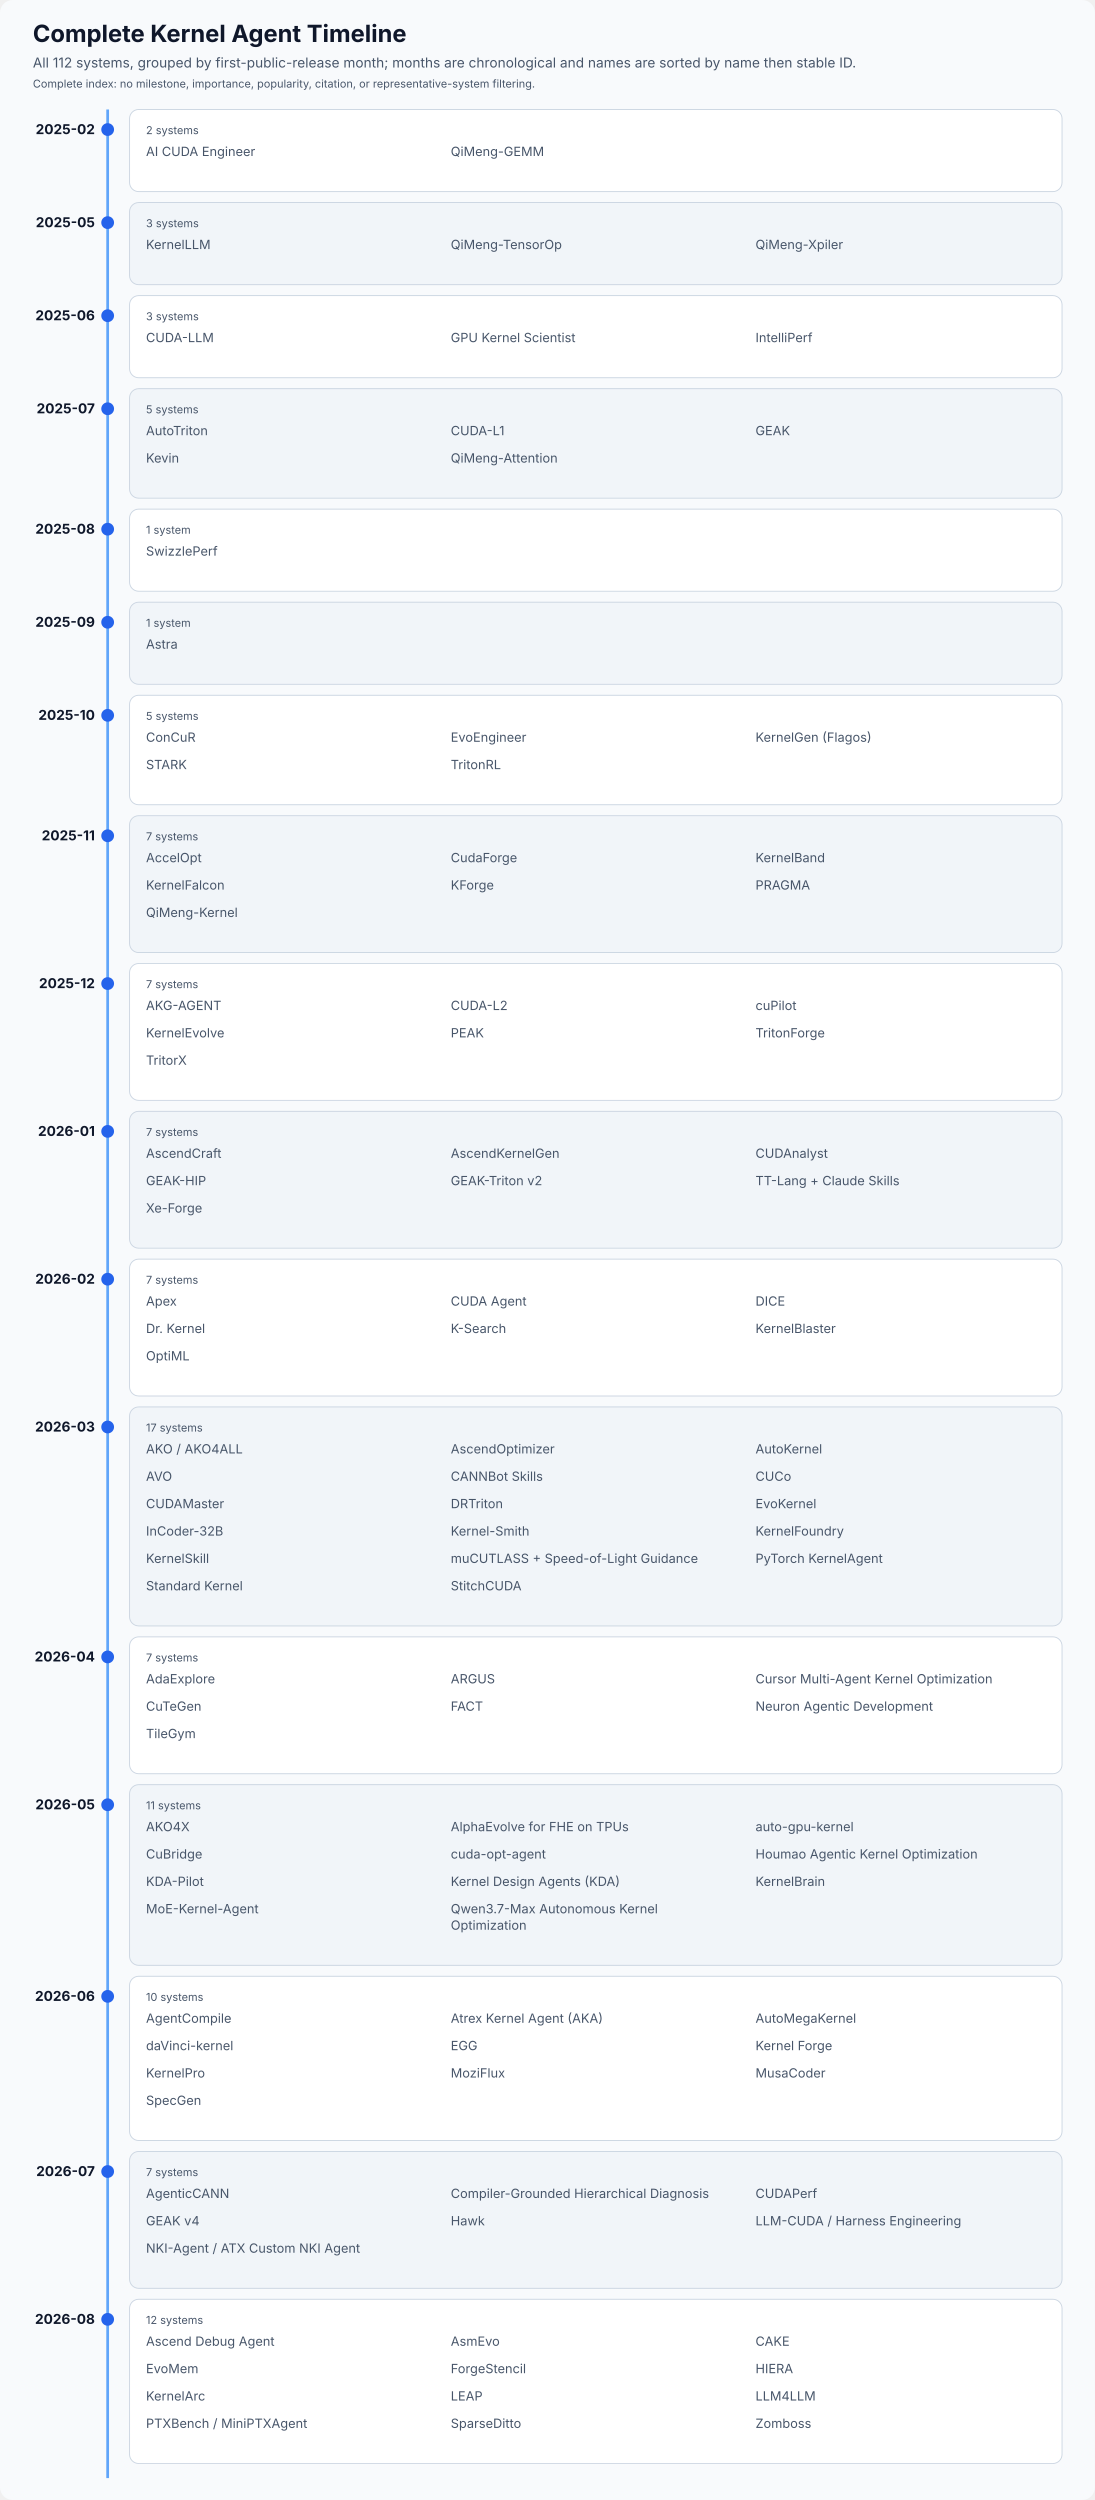
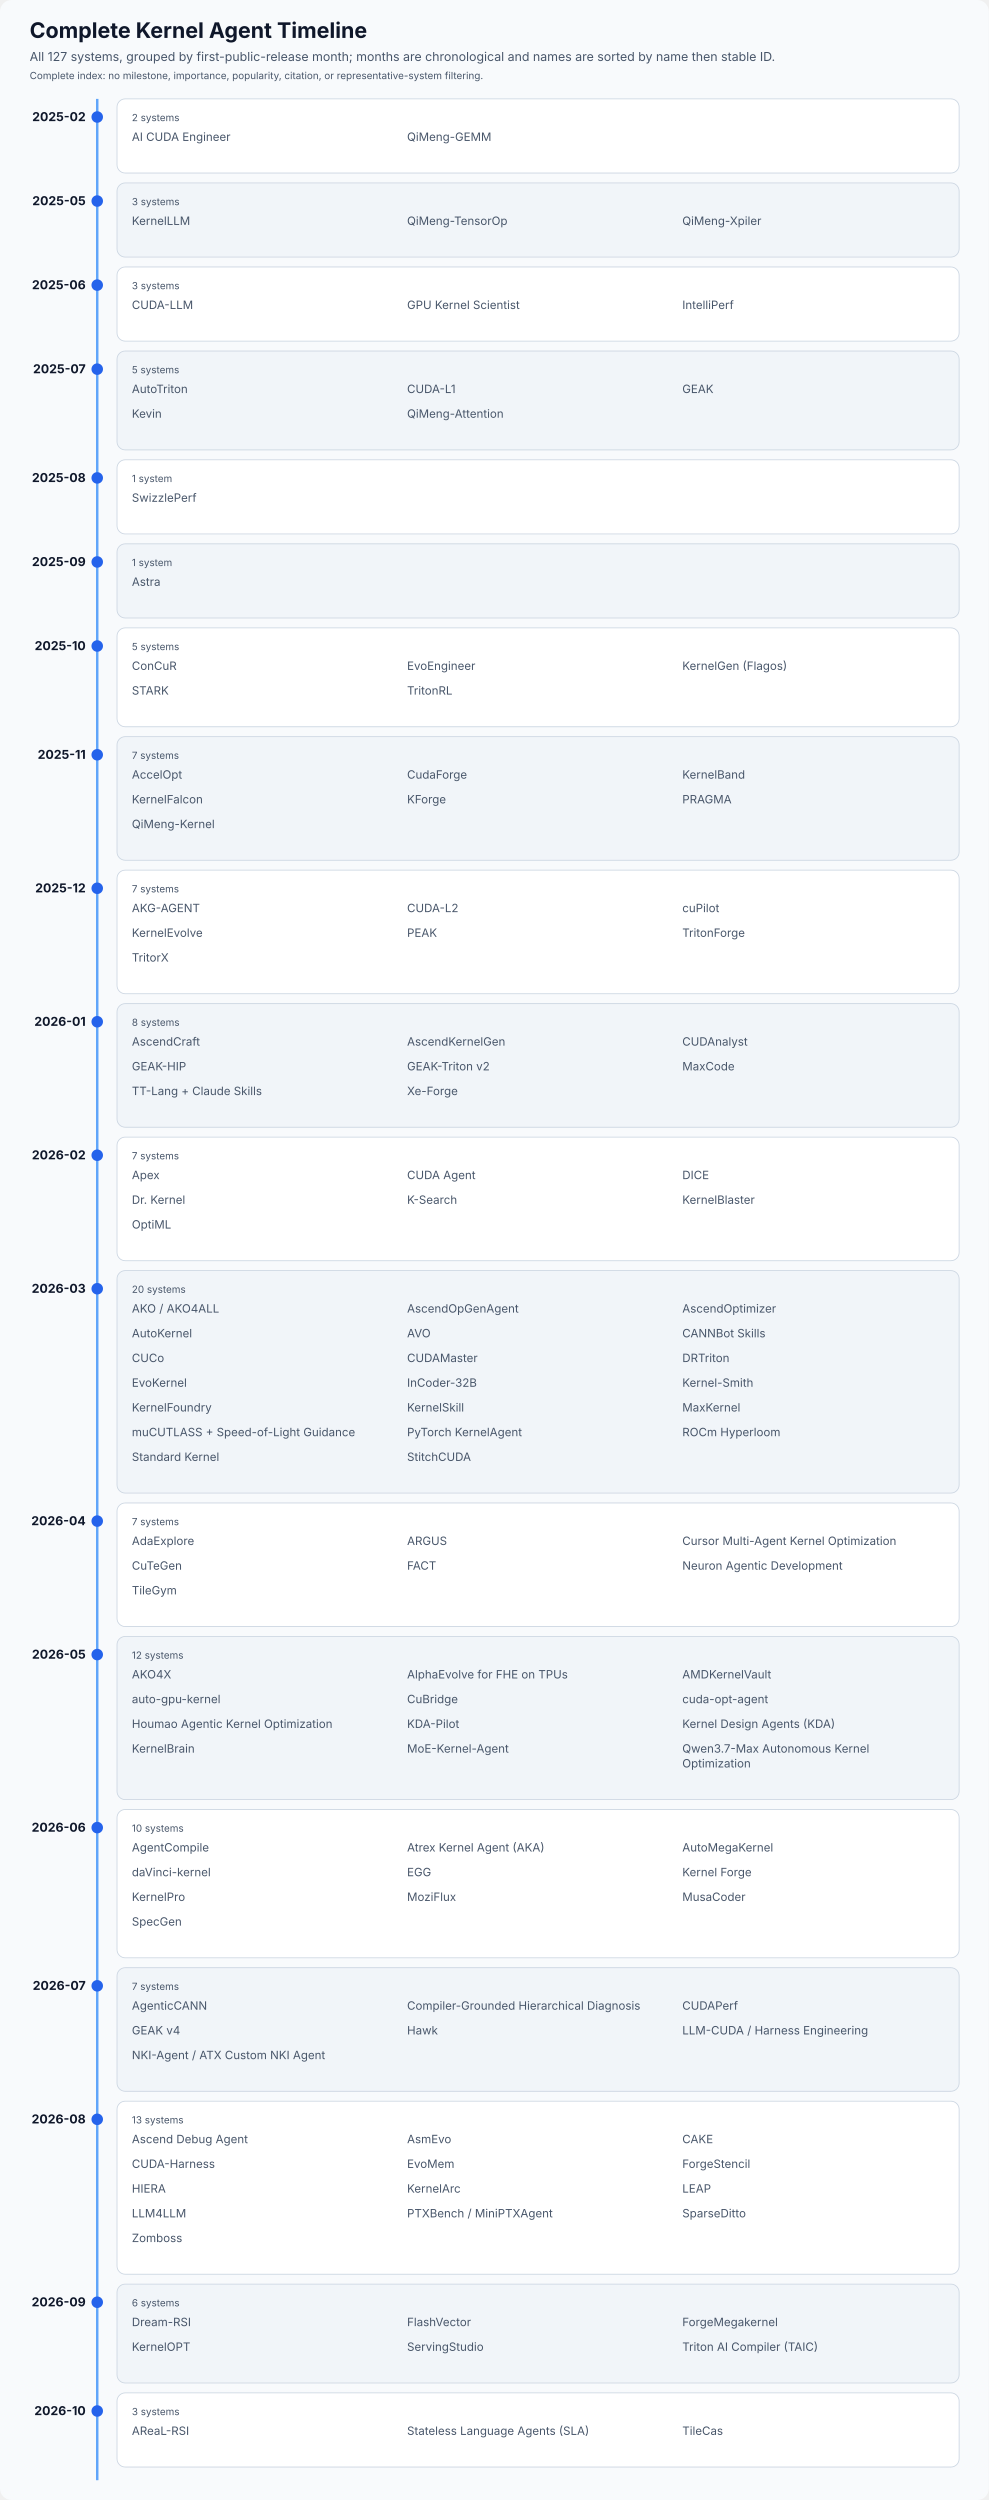
- <svg xmlns="http://www.w3.org/2000/svg" width="1200" height="2740" viewBox="0 0 1200 2740" role="img" aria-labelledby="title desc">
+ <svg xmlns="http://www.w3.org/2000/svg" width="1200" height="3034" viewBox="0 0 1200 3034" role="img" aria-labelledby="title desc">
  <style>
    text { font-family: system-ui, -apple-system, 'Segoe UI', sans-serif; }
    .title { fill: #0f172a; font-size: 26px; font-weight: 700; }
    .subtitle { fill: #475569; font-size: 15px; }
    .group-title { fill: #0f172a; font-size: 18px; font-weight: 700; }
    .label { fill: #0f172a; font-size: 15px; font-weight: 650; }
    .body { fill: #475569; font-size: 14px; }
    .small { fill: #475569; font-size: 12px; }
  </style>
-   <rect width="1200" height="2740" rx="14" fill="#f8fafc" />
+   <rect width="1200" height="3034" rx="14" fill="#f8fafc" />
  <text x="36" y="46" class="title">Complete Kernel Agent Timeline</text>
  <text x="36" y="74" class="subtitle">
-     <tspan x="36" dy="0">All 112 systems, grouped by first-public-release month; months are chronological and names are sorted by name then stable ID.</tspan>
+     <tspan x="36" dy="0">All 127 systems, grouped by first-public-release month; months are chronological and names are sorted by name then stable ID.</tspan>
  </text>
  <text x="36" y="96" class="small">
    <tspan x="36" dy="0">Complete index: no milestone, importance, popularity, citation, or representative-system filtering.</tspan>
  </text>
-   <line x1="118" y1="120" x2="118" y2="2716" stroke="#60a5fa" stroke-width="3" />
+   <line x1="118" y1="120" x2="118" y2="3010" stroke="#60a5fa" stroke-width="3" />
  <g id="timeline-month-2025-02" data-role="timeline-month">
    <rect x="142" y="120" width="1022" height="90" rx="10" fill="#ffffff" stroke="#cbd5e1" />
    <circle cx="118" cy="142" r="7" fill="#2563eb" />
    <text x="104" y="147" text-anchor="end" class="label">2025-02</text>
    <text x="160" y="147" class="small">2 systems</text>
    <g id="timeline-ai-cuda-engineer" data-role="timeline-entry">
      <text x="160" y="171" class="body">
        <tspan x="160" dy="0">AI CUDA Engineer</tspan>
      </text>
    </g>
    <g id="timeline-qimeng-gemm" data-role="timeline-entry">
      <text x="494" y="171" class="body">
        <tspan x="494" dy="0">QiMeng-GEMM</tspan>
      </text>
    </g>
  </g>
  <g id="timeline-month-2025-05" data-role="timeline-month">
    <rect x="142" y="222" width="1022" height="90" rx="10" fill="#f1f5f9" stroke="#cbd5e1" />
    <circle cx="118" cy="244" r="7" fill="#2563eb" />
    <text x="104" y="249" text-anchor="end" class="label">2025-05</text>
    <text x="160" y="249" class="small">3 systems</text>
    <g id="timeline-kernelllm" data-role="timeline-entry">
      <text x="160" y="273" class="body">
        <tspan x="160" dy="0">KernelLLM</tspan>
      </text>
    </g>
    <g id="timeline-qimeng-tensorop" data-role="timeline-entry">
      <text x="494" y="273" class="body">
        <tspan x="494" dy="0">QiMeng-TensorOp</tspan>
      </text>
    </g>
    <g id="timeline-qimeng-xpiler" data-role="timeline-entry">
      <text x="828" y="273" class="body">
        <tspan x="828" dy="0">QiMeng-Xpiler</tspan>
      </text>
    </g>
  </g>
  <g id="timeline-month-2025-06" data-role="timeline-month">
    <rect x="142" y="324" width="1022" height="90" rx="10" fill="#ffffff" stroke="#cbd5e1" />
    <circle cx="118" cy="346" r="7" fill="#2563eb" />
    <text x="104" y="351" text-anchor="end" class="label">2025-06</text>
    <text x="160" y="351" class="small">3 systems</text>
    <g id="timeline-cuda-llm" data-role="timeline-entry">
      <text x="160" y="375" class="body">
        <tspan x="160" dy="0">CUDA-LLM</tspan>
      </text>
    </g>
    <g id="timeline-gpu-kernel-scientist" data-role="timeline-entry">
      <text x="494" y="375" class="body">
        <tspan x="494" dy="0">GPU Kernel Scientist</tspan>
      </text>
    </g>
    <g id="timeline-intelliperf" data-role="timeline-entry">
      <text x="828" y="375" class="body">
        <tspan x="828" dy="0">IntelliPerf</tspan>
      </text>
    </g>
  </g>
  <g id="timeline-month-2025-07" data-role="timeline-month">
    <rect x="142" y="426" width="1022" height="120" rx="10" fill="#f1f5f9" stroke="#cbd5e1" />
    <circle cx="118" cy="448" r="7" fill="#2563eb" />
    <text x="104" y="453" text-anchor="end" class="label">2025-07</text>
    <text x="160" y="453" class="small">5 systems</text>
    <g id="timeline-autotriton" data-role="timeline-entry">
      <text x="160" y="477" class="body">
        <tspan x="160" dy="0">AutoTriton</tspan>
      </text>
    </g>
    <g id="timeline-cuda-l1" data-role="timeline-entry">
      <text x="494" y="477" class="body">
        <tspan x="494" dy="0">CUDA-L1</tspan>
      </text>
    </g>
    <g id="timeline-geak" data-role="timeline-entry">
      <text x="828" y="477" class="body">
        <tspan x="828" dy="0">GEAK</tspan>
      </text>
    </g>
    <g id="timeline-kevin" data-role="timeline-entry">
      <text x="160" y="507" class="body">
        <tspan x="160" dy="0">Kevin</tspan>
      </text>
    </g>
    <g id="timeline-qimeng-attention" data-role="timeline-entry">
      <text x="494" y="507" class="body">
        <tspan x="494" dy="0">QiMeng-Attention</tspan>
      </text>
    </g>
  </g>
  <g id="timeline-month-2025-08" data-role="timeline-month">
    <rect x="142" y="558" width="1022" height="90" rx="10" fill="#ffffff" stroke="#cbd5e1" />
    <circle cx="118" cy="580" r="7" fill="#2563eb" />
    <text x="104" y="585" text-anchor="end" class="label">2025-08</text>
    <text x="160" y="585" class="small">1 system</text>
    <g id="timeline-swizzleperf" data-role="timeline-entry">
      <text x="160" y="609" class="body">
        <tspan x="160" dy="0">SwizzlePerf</tspan>
      </text>
    </g>
  </g>
  <g id="timeline-month-2025-09" data-role="timeline-month">
    <rect x="142" y="660" width="1022" height="90" rx="10" fill="#f1f5f9" stroke="#cbd5e1" />
    <circle cx="118" cy="682" r="7" fill="#2563eb" />
    <text x="104" y="687" text-anchor="end" class="label">2025-09</text>
    <text x="160" y="687" class="small">1 system</text>
    <g id="timeline-astra" data-role="timeline-entry">
      <text x="160" y="711" class="body">
        <tspan x="160" dy="0">Astra</tspan>
      </text>
    </g>
  </g>
  <g id="timeline-month-2025-10" data-role="timeline-month">
    <rect x="142" y="762" width="1022" height="120" rx="10" fill="#ffffff" stroke="#cbd5e1" />
    <circle cx="118" cy="784" r="7" fill="#2563eb" />
    <text x="104" y="789" text-anchor="end" class="label">2025-10</text>
    <text x="160" y="789" class="small">5 systems</text>
    <g id="timeline-concur" data-role="timeline-entry">
      <text x="160" y="813" class="body">
        <tspan x="160" dy="0">ConCuR</tspan>
      </text>
    </g>
    <g id="timeline-evoengineer" data-role="timeline-entry">
      <text x="494" y="813" class="body">
        <tspan x="494" dy="0">EvoEngineer</tspan>
      </text>
    </g>
    <g id="timeline-kernelgen-flagos" data-role="timeline-entry">
      <text x="828" y="813" class="body">
        <tspan x="828" dy="0">KernelGen (Flagos)</tspan>
      </text>
    </g>
    <g id="timeline-stark" data-role="timeline-entry">
      <text x="160" y="843" class="body">
        <tspan x="160" dy="0">STARK</tspan>
      </text>
    </g>
    <g id="timeline-tritonrl" data-role="timeline-entry">
      <text x="494" y="843" class="body">
        <tspan x="494" dy="0">TritonRL</tspan>
      </text>
    </g>
  </g>
  <g id="timeline-month-2025-11" data-role="timeline-month">
    <rect x="142" y="894" width="1022" height="150" rx="10" fill="#f1f5f9" stroke="#cbd5e1" />
    <circle cx="118" cy="916" r="7" fill="#2563eb" />
    <text x="104" y="921" text-anchor="end" class="label">2025-11</text>
    <text x="160" y="921" class="small">7 systems</text>
    <g id="timeline-accelopt" data-role="timeline-entry">
      <text x="160" y="945" class="body">
        <tspan x="160" dy="0">AccelOpt</tspan>
      </text>
    </g>
    <g id="timeline-cudaforge" data-role="timeline-entry">
      <text x="494" y="945" class="body">
        <tspan x="494" dy="0">CudaForge</tspan>
      </text>
    </g>
    <g id="timeline-kernelband" data-role="timeline-entry">
      <text x="828" y="945" class="body">
        <tspan x="828" dy="0">KernelBand</tspan>
      </text>
    </g>
    <g id="timeline-kernelfalcon" data-role="timeline-entry">
      <text x="160" y="975" class="body">
        <tspan x="160" dy="0">KernelFalcon</tspan>
      </text>
    </g>
    <g id="timeline-kforge" data-role="timeline-entry">
      <text x="494" y="975" class="body">
        <tspan x="494" dy="0">KForge</tspan>
      </text>
    </g>
    <g id="timeline-pragma" data-role="timeline-entry">
      <text x="828" y="975" class="body">
        <tspan x="828" dy="0">PRAGMA</tspan>
      </text>
    </g>
    <g id="timeline-qimeng-kernel" data-role="timeline-entry">
      <text x="160" y="1005" class="body">
        <tspan x="160" dy="0">QiMeng-Kernel</tspan>
      </text>
    </g>
  </g>
  <g id="timeline-month-2025-12" data-role="timeline-month">
    <rect x="142" y="1056" width="1022" height="150" rx="10" fill="#ffffff" stroke="#cbd5e1" />
    <circle cx="118" cy="1078" r="7" fill="#2563eb" />
    <text x="104" y="1083" text-anchor="end" class="label">2025-12</text>
    <text x="160" y="1083" class="small">7 systems</text>
    <g id="timeline-akg-agent" data-role="timeline-entry">
      <text x="160" y="1107" class="body">
        <tspan x="160" dy="0">AKG-AGENT</tspan>
      </text>
    </g>
    <g id="timeline-cuda-l2" data-role="timeline-entry">
      <text x="494" y="1107" class="body">
        <tspan x="494" dy="0">CUDA-L2</tspan>
      </text>
    </g>
    <g id="timeline-cupilot" data-role="timeline-entry">
      <text x="828" y="1107" class="body">
        <tspan x="828" dy="0">cuPilot</tspan>
      </text>
    </g>
    <g id="timeline-kernelevolve" data-role="timeline-entry">
      <text x="160" y="1137" class="body">
        <tspan x="160" dy="0">KernelEvolve</tspan>
      </text>
    </g>
    <g id="timeline-peak" data-role="timeline-entry">
      <text x="494" y="1137" class="body">
        <tspan x="494" dy="0">PEAK</tspan>
      </text>
    </g>
    <g id="timeline-tritonforge" data-role="timeline-entry">
      <text x="828" y="1137" class="body">
        <tspan x="828" dy="0">TritonForge</tspan>
      </text>
    </g>
    <g id="timeline-tritorx" data-role="timeline-entry">
      <text x="160" y="1167" class="body">
        <tspan x="160" dy="0">TritorX</tspan>
      </text>
    </g>
  </g>
  <g id="timeline-month-2026-01" data-role="timeline-month">
    <rect x="142" y="1218" width="1022" height="150" rx="10" fill="#f1f5f9" stroke="#cbd5e1" />
    <circle cx="118" cy="1240" r="7" fill="#2563eb" />
    <text x="104" y="1245" text-anchor="end" class="label">2026-01</text>
-     <text x="160" y="1245" class="small">7 systems</text>
+     <text x="160" y="1245" class="small">8 systems</text>
    <g id="timeline-ascendcraft" data-role="timeline-entry">
      <text x="160" y="1269" class="body">
        <tspan x="160" dy="0">AscendCraft</tspan>
      </text>
    </g>
    <g id="timeline-ascendkernelgen" data-role="timeline-entry">
      <text x="494" y="1269" class="body">
        <tspan x="494" dy="0">AscendKernelGen</tspan>
      </text>
    </g>
    <g id="timeline-cudanalyst" data-role="timeline-entry">
      <text x="828" y="1269" class="body">
        <tspan x="828" dy="0">CUDAnalyst</tspan>
      </text>
    </g>
    <g id="timeline-geak-hip" data-role="timeline-entry">
      <text x="160" y="1299" class="body">
        <tspan x="160" dy="0">GEAK-HIP</tspan>
      </text>
    </g>
    <g id="timeline-geak-triton-v2" data-role="timeline-entry">
      <text x="494" y="1299" class="body">
        <tspan x="494" dy="0">GEAK-Triton v2</tspan>
      </text>
    </g>
+     <g id="timeline-maxcode" data-role="timeline-entry">
+       <text x="828" y="1299" class="body">
+         <tspan x="828" dy="0">MaxCode</tspan>
+       </text>
+     </g>
    <g id="timeline-tt-lang-claude-skills" data-role="timeline-entry">
-       <text x="828" y="1299" class="body">
-         <tspan x="828" dy="0">TT-Lang + Claude Skills</tspan>
+       <text x="160" y="1329" class="body">
+         <tspan x="160" dy="0">TT-Lang + Claude Skills</tspan>
      </text>
    </g>
    <g id="timeline-xe-forge" data-role="timeline-entry">
-       <text x="160" y="1329" class="body">
-         <tspan x="160" dy="0">Xe-Forge</tspan>
+       <text x="494" y="1329" class="body">
+         <tspan x="494" dy="0">Xe-Forge</tspan>
      </text>
    </g>
  </g>
  <g id="timeline-month-2026-02" data-role="timeline-month">
    <rect x="142" y="1380" width="1022" height="150" rx="10" fill="#ffffff" stroke="#cbd5e1" />
    <circle cx="118" cy="1402" r="7" fill="#2563eb" />
    <text x="104" y="1407" text-anchor="end" class="label">2026-02</text>
    <text x="160" y="1407" class="small">7 systems</text>
    <g id="timeline-amd-apex" data-role="timeline-entry">
      <text x="160" y="1431" class="body">
        <tspan x="160" dy="0">Apex</tspan>
      </text>
    </g>
    <g id="timeline-cuda-agent" data-role="timeline-entry">
      <text x="494" y="1431" class="body">
        <tspan x="494" dy="0">CUDA Agent</tspan>
      </text>
    </g>
    <g id="timeline-dice" data-role="timeline-entry">
      <text x="828" y="1431" class="body">
        <tspan x="828" dy="0">DICE</tspan>
      </text>
    </g>
    <g id="timeline-dr-kernel" data-role="timeline-entry">
      <text x="160" y="1461" class="body">
        <tspan x="160" dy="0">Dr. Kernel</tspan>
      </text>
    </g>
    <g id="timeline-k-search" data-role="timeline-entry">
      <text x="494" y="1461" class="body">
        <tspan x="494" dy="0">K-Search</tspan>
      </text>
    </g>
    <g id="timeline-kernelblaster" data-role="timeline-entry">
      <text x="828" y="1461" class="body">
        <tspan x="828" dy="0">KernelBlaster</tspan>
      </text>
    </g>
    <g id="timeline-optiml" data-role="timeline-entry">
      <text x="160" y="1491" class="body">
        <tspan x="160" dy="0">OptiML</tspan>
      </text>
    </g>
  </g>
  <g id="timeline-month-2026-03" data-role="timeline-month">
-     <rect x="142" y="1542" width="1022" height="240" rx="10" fill="#f1f5f9" stroke="#cbd5e1" />
+     <rect x="142" y="1542" width="1022" height="270" rx="10" fill="#f1f5f9" stroke="#cbd5e1" />
    <circle cx="118" cy="1564" r="7" fill="#2563eb" />
    <text x="104" y="1569" text-anchor="end" class="label">2026-03</text>
-     <text x="160" y="1569" class="small">17 systems</text>
+     <text x="160" y="1569" class="small">20 systems</text>
    <g id="timeline-ako" data-role="timeline-entry">
      <text x="160" y="1593" class="body">
        <tspan x="160" dy="0">AKO / AKO4ALL</tspan>
      </text>
    </g>
+     <g id="timeline-ascendopgenagent" data-role="timeline-entry">
+       <text x="494" y="1593" class="body">
+         <tspan x="494" dy="0">AscendOpGenAgent</tspan>
+       </text>
+     </g>
    <g id="timeline-ascendoptimizer" data-role="timeline-entry">
-       <text x="494" y="1593" class="body">
-         <tspan x="494" dy="0">AscendOptimizer</tspan>
+       <text x="828" y="1593" class="body">
+         <tspan x="828" dy="0">AscendOptimizer</tspan>
      </text>
    </g>
    <g id="timeline-autokernel" data-role="timeline-entry">
-       <text x="828" y="1593" class="body">
-         <tspan x="828" dy="0">AutoKernel</tspan>
+       <text x="160" y="1623" class="body">
+         <tspan x="160" dy="0">AutoKernel</tspan>
      </text>
    </g>
    <g id="timeline-avo" data-role="timeline-entry">
-       <text x="160" y="1623" class="body">
-         <tspan x="160" dy="0">AVO</tspan>
+       <text x="494" y="1623" class="body">
+         <tspan x="494" dy="0">AVO</tspan>
      </text>
    </g>
    <g id="timeline-cannbot-skills" data-role="timeline-entry">
-       <text x="494" y="1623" class="body">
-         <tspan x="494" dy="0">CANNBot Skills</tspan>
+       <text x="828" y="1623" class="body">
+         <tspan x="828" dy="0">CANNBot Skills</tspan>
      </text>
    </g>
    <g id="timeline-cuco" data-role="timeline-entry">
-       <text x="828" y="1623" class="body">
-         <tspan x="828" dy="0">CUCo</tspan>
+       <text x="160" y="1653" class="body">
+         <tspan x="160" dy="0">CUCo</tspan>
      </text>
    </g>
    <g id="timeline-cudamaster" data-role="timeline-entry">
-       <text x="160" y="1653" class="body">
-         <tspan x="160" dy="0">CUDAMaster</tspan>
+       <text x="494" y="1653" class="body">
+         <tspan x="494" dy="0">CUDAMaster</tspan>
      </text>
    </g>
    <g id="timeline-drtriton" data-role="timeline-entry">
-       <text x="494" y="1653" class="body">
-         <tspan x="494" dy="0">DRTriton</tspan>
+       <text x="828" y="1653" class="body">
+         <tspan x="828" dy="0">DRTriton</tspan>
      </text>
    </g>
    <g id="timeline-evokernel" data-role="timeline-entry">
-       <text x="828" y="1653" class="body">
-         <tspan x="828" dy="0">EvoKernel</tspan>
+       <text x="160" y="1683" class="body">
+         <tspan x="160" dy="0">EvoKernel</tspan>
      </text>
    </g>
    <g id="timeline-incoder-32b" data-role="timeline-entry">
-       <text x="160" y="1683" class="body">
-         <tspan x="160" dy="0">InCoder-32B</tspan>
+       <text x="494" y="1683" class="body">
+         <tspan x="494" dy="0">InCoder-32B</tspan>
      </text>
    </g>
    <g id="timeline-kernel-smith" data-role="timeline-entry">
-       <text x="494" y="1683" class="body">
-         <tspan x="494" dy="0">Kernel-Smith</tspan>
+       <text x="828" y="1683" class="body">
+         <tspan x="828" dy="0">Kernel-Smith</tspan>
      </text>
    </g>
    <g id="timeline-kernelfoundry" data-role="timeline-entry">
-       <text x="828" y="1683" class="body">
-         <tspan x="828" dy="0">KernelFoundry</tspan>
+       <text x="160" y="1713" class="body">
+         <tspan x="160" dy="0">KernelFoundry</tspan>
      </text>
    </g>
    <g id="timeline-kernelskill" data-role="timeline-entry">
-       <text x="160" y="1713" class="body">
-         <tspan x="160" dy="0">KernelSkill</tspan>
+       <text x="494" y="1713" class="body">
+         <tspan x="494" dy="0">KernelSkill</tspan>
+       </text>
+     </g>
+     <g id="timeline-maxkernel" data-role="timeline-entry">
+       <text x="828" y="1713" class="body">
+         <tspan x="828" dy="0">MaxKernel</tspan>
      </text>
    </g>
    <g id="timeline-mucutlass-sol" data-role="timeline-entry">
-       <text x="494" y="1713" class="body">
-         <tspan x="494" dy="0">muCUTLASS + Speed-of-Light Guidance</tspan>
+       <text x="160" y="1743" class="body">
+         <tspan x="160" dy="0">muCUTLASS + Speed-of-Light Guidance</tspan>
      </text>
    </g>
    <g id="timeline-pytorch-kernelagent" data-role="timeline-entry">
-       <text x="828" y="1713" class="body">
-         <tspan x="828" dy="0">PyTorch KernelAgent</tspan>
+       <text x="494" y="1743" class="body">
+         <tspan x="494" dy="0">PyTorch KernelAgent</tspan>
+       </text>
+     </g>
+     <g id="timeline-hyperloom" data-role="timeline-entry">
+       <text x="828" y="1743" class="body">
+         <tspan x="828" dy="0">ROCm Hyperloom</tspan>
      </text>
    </g>
    <g id="timeline-standard-kernel" data-role="timeline-entry">
-       <text x="160" y="1743" class="body">
+       <text x="160" y="1773" class="body">
        <tspan x="160" dy="0">Standard Kernel</tspan>
      </text>
    </g>
    <g id="timeline-stitchcuda" data-role="timeline-entry">
-       <text x="494" y="1743" class="body">
+       <text x="494" y="1773" class="body">
        <tspan x="494" dy="0">StitchCUDA</tspan>
      </text>
    </g>
  </g>
  <g id="timeline-month-2026-04" data-role="timeline-month">
-     <rect x="142" y="1794" width="1022" height="150" rx="10" fill="#ffffff" stroke="#cbd5e1" />
-     <circle cx="118" cy="1816" r="7" fill="#2563eb" />
-     <text x="104" y="1821" text-anchor="end" class="label">2026-04</text>
-     <text x="160" y="1821" class="small">7 systems</text>
+     <rect x="142" y="1824" width="1022" height="150" rx="10" fill="#ffffff" stroke="#cbd5e1" />
+     <circle cx="118" cy="1846" r="7" fill="#2563eb" />
+     <text x="104" y="1851" text-anchor="end" class="label">2026-04</text>
+     <text x="160" y="1851" class="small">7 systems</text>
    <g id="timeline-adaexplore" data-role="timeline-entry">
-       <text x="160" y="1845" class="body">
+       <text x="160" y="1875" class="body">
        <tspan x="160" dy="0">AdaExplore</tspan>
      </text>
    </g>
    <g id="timeline-argus" data-role="timeline-entry">
-       <text x="494" y="1845" class="body">
+       <text x="494" y="1875" class="body">
        <tspan x="494" dy="0">ARGUS</tspan>
      </text>
    </g>
    <g id="timeline-cursor-nvidia-multi-agent-kernels" data-role="timeline-entry">
-       <text x="828" y="1845" class="body">
+       <text x="828" y="1875" class="body">
        <tspan x="828" dy="0">Cursor Multi-Agent Kernel Optimization</tspan>
      </text>
    </g>
    <g id="timeline-cutegen" data-role="timeline-entry">
-       <text x="160" y="1875" class="body">
+       <text x="160" y="1905" class="body">
        <tspan x="160" dy="0">CuTeGen</tspan>
      </text>
    </g>
    <g id="timeline-fact" data-role="timeline-entry">
-       <text x="494" y="1875" class="body">
+       <text x="494" y="1905" class="body">
        <tspan x="494" dy="0">FACT</tspan>
      </text>
    </g>
    <g id="timeline-neuron-agentic-development" data-role="timeline-entry">
-       <text x="828" y="1875" class="body">
+       <text x="828" y="1905" class="body">
        <tspan x="828" dy="0">Neuron Agentic Development</tspan>
      </text>
    </g>
    <g id="timeline-tilegym" data-role="timeline-entry">
-       <text x="160" y="1905" class="body">
+       <text x="160" y="1935" class="body">
        <tspan x="160" dy="0">TileGym</tspan>
      </text>
    </g>
  </g>
  <g id="timeline-month-2026-05" data-role="timeline-month">
-     <rect x="142" y="1956" width="1022" height="198" rx="10" fill="#f1f5f9" stroke="#cbd5e1" />
-     <circle cx="118" cy="1978" r="7" fill="#2563eb" />
-     <text x="104" y="1983" text-anchor="end" class="label">2026-05</text>
-     <text x="160" y="1983" class="small">11 systems</text>
+     <rect x="142" y="1986" width="1022" height="198" rx="10" fill="#f1f5f9" stroke="#cbd5e1" />
+     <circle cx="118" cy="2008" r="7" fill="#2563eb" />
+     <text x="104" y="2013" text-anchor="end" class="label">2026-05</text>
+     <text x="160" y="2013" class="small">12 systems</text>
    <g id="timeline-ako4x" data-role="timeline-entry">
-       <text x="160" y="2007" class="body">
+       <text x="160" y="2037" class="body">
        <tspan x="160" dy="0">AKO4X</tspan>
      </text>
    </g>
    <g id="timeline-alphaevolve-fhe" data-role="timeline-entry">
-       <text x="494" y="2007" class="body">
+       <text x="494" y="2037" class="body">
        <tspan x="494" dy="0">AlphaEvolve for FHE on TPUs</tspan>
      </text>
    </g>
+     <g id="timeline-amdkernelvault" data-role="timeline-entry">
+       <text x="828" y="2037" class="body">
+         <tspan x="828" dy="0">AMDKernelVault</tspan>
+       </text>
+     </g>
    <g id="timeline-auto-gpu-kernel" data-role="timeline-entry">
-       <text x="828" y="2007" class="body">
-         <tspan x="828" dy="0">auto-gpu-kernel</tspan>
+       <text x="160" y="2067" class="body">
+         <tspan x="160" dy="0">auto-gpu-kernel</tspan>
      </text>
    </g>
    <g id="timeline-cubridge" data-role="timeline-entry">
-       <text x="160" y="2037" class="body">
-         <tspan x="160" dy="0">CuBridge</tspan>
+       <text x="494" y="2067" class="body">
+         <tspan x="494" dy="0">CuBridge</tspan>
      </text>
    </g>
    <g id="timeline-cuda-opt-agent" data-role="timeline-entry">
-       <text x="494" y="2037" class="body">
-         <tspan x="494" dy="0">cuda-opt-agent</tspan>
+       <text x="828" y="2067" class="body">
+         <tspan x="828" dy="0">cuda-opt-agent</tspan>
      </text>
    </g>
    <g id="timeline-houmao-agentic-kernel-optimization" data-role="timeline-entry">
-       <text x="828" y="2037" class="body">
-         <tspan x="828" dy="0">Houmao Agentic Kernel Optimization</tspan>
+       <text x="160" y="2097" class="body">
+         <tspan x="160" dy="0">Houmao Agentic Kernel Optimization</tspan>
      </text>
    </g>
    <g id="timeline-kernelpilot" data-role="timeline-entry">
-       <text x="160" y="2067" class="body">
-         <tspan x="160" dy="0">KDA-Pilot</tspan>
+       <text x="494" y="2097" class="body">
+         <tspan x="494" dy="0">KDA-Pilot</tspan>
      </text>
    </g>
    <g id="timeline-kernel-design-agents" data-role="timeline-entry">
-       <text x="494" y="2067" class="body">
-         <tspan x="494" dy="0">Kernel Design Agents (KDA)</tspan>
+       <text x="828" y="2097" class="body">
+         <tspan x="828" dy="0">Kernel Design Agents (KDA)</tspan>
      </text>
    </g>
    <g id="timeline-kernelbrain" data-role="timeline-entry">
-       <text x="828" y="2067" class="body">
-         <tspan x="828" dy="0">KernelBrain</tspan>
+       <text x="160" y="2127" class="body">
+         <tspan x="160" dy="0">KernelBrain</tspan>
      </text>
    </g>
    <g id="timeline-moe-kernel-agent" data-role="timeline-entry">
-       <text x="160" y="2097" class="body">
-         <tspan x="160" dy="0">MoE-Kernel-Agent</tspan>
+       <text x="494" y="2127" class="body">
+         <tspan x="494" dy="0">MoE-Kernel-Agent</tspan>
      </text>
    </g>
    <g id="timeline-qwen3.7-max-kernel-opt" data-role="timeline-entry">
-       <text x="494" y="2097" class="body">
-         <tspan x="494" dy="0">Qwen3.7-Max Autonomous Kernel</tspan>
-         <tspan x="494" dy="18">Optimization</tspan>
+       <text x="828" y="2127" class="body">
+         <tspan x="828" dy="0">Qwen3.7-Max Autonomous Kernel</tspan>
+         <tspan x="828" dy="18">Optimization</tspan>
      </text>
    </g>
  </g>
  <g id="timeline-month-2026-06" data-role="timeline-month">
-     <rect x="142" y="2166" width="1022" height="180" rx="10" fill="#ffffff" stroke="#cbd5e1" />
-     <circle cx="118" cy="2188" r="7" fill="#2563eb" />
-     <text x="104" y="2193" text-anchor="end" class="label">2026-06</text>
-     <text x="160" y="2193" class="small">10 systems</text>
+     <rect x="142" y="2196" width="1022" height="180" rx="10" fill="#ffffff" stroke="#cbd5e1" />
+     <circle cx="118" cy="2218" r="7" fill="#2563eb" />
+     <text x="104" y="2223" text-anchor="end" class="label">2026-06</text>
+     <text x="160" y="2223" class="small">10 systems</text>
    <g id="timeline-agentcompile" data-role="timeline-entry">
-       <text x="160" y="2217" class="body">
+       <text x="160" y="2247" class="body">
        <tspan x="160" dy="0">AgentCompile</tspan>
      </text>
    </g>
    <g id="timeline-atrex-kernel-agent" data-role="timeline-entry">
-       <text x="494" y="2217" class="body">
+       <text x="494" y="2247" class="body">
        <tspan x="494" dy="0">Atrex Kernel Agent (AKA)</tspan>
      </text>
    </g>
    <g id="timeline-automegakernel" data-role="timeline-entry">
-       <text x="828" y="2217" class="body">
+       <text x="828" y="2247" class="body">
        <tspan x="828" dy="0">AutoMegaKernel</tspan>
      </text>
    </g>
    <g id="timeline-davinci-kernel" data-role="timeline-entry">
-       <text x="160" y="2247" class="body">
+       <text x="160" y="2277" class="body">
        <tspan x="160" dy="0">daVinci-kernel</tspan>
      </text>
    </g>
    <g id="timeline-egg-kernel" data-role="timeline-entry">
-       <text x="494" y="2247" class="body">
+       <text x="494" y="2277" class="body">
        <tspan x="494" dy="0">EGG</tspan>
      </text>
    </g>
    <g id="timeline-kernel-forge" data-role="timeline-entry">
-       <text x="828" y="2247" class="body">
+       <text x="828" y="2277" class="body">
        <tspan x="828" dy="0">Kernel Forge</tspan>
      </text>
    </g>
    <g id="timeline-kernelpro" data-role="timeline-entry">
-       <text x="160" y="2277" class="body">
+       <text x="160" y="2307" class="body">
        <tspan x="160" dy="0">KernelPro</tspan>
      </text>
    </g>
    <g id="timeline-moziflux" data-role="timeline-entry">
-       <text x="494" y="2277" class="body">
+       <text x="494" y="2307" class="body">
        <tspan x="494" dy="0">MoziFlux</tspan>
      </text>
    </g>
    <g id="timeline-musacoder" data-role="timeline-entry">
-       <text x="828" y="2277" class="body">
+       <text x="828" y="2307" class="body">
        <tspan x="828" dy="0">MusaCoder</tspan>
      </text>
    </g>
    <g id="timeline-specgen" data-role="timeline-entry">
-       <text x="160" y="2307" class="body">
+       <text x="160" y="2337" class="body">
        <tspan x="160" dy="0">SpecGen</tspan>
      </text>
    </g>
  </g>
  <g id="timeline-month-2026-07" data-role="timeline-month">
-     <rect x="142" y="2358" width="1022" height="150" rx="10" fill="#f1f5f9" stroke="#cbd5e1" />
-     <circle cx="118" cy="2380" r="7" fill="#2563eb" />
-     <text x="104" y="2385" text-anchor="end" class="label">2026-07</text>
-     <text x="160" y="2385" class="small">7 systems</text>
+     <rect x="142" y="2388" width="1022" height="150" rx="10" fill="#f1f5f9" stroke="#cbd5e1" />
+     <circle cx="118" cy="2410" r="7" fill="#2563eb" />
+     <text x="104" y="2415" text-anchor="end" class="label">2026-07</text>
+     <text x="160" y="2415" class="small">7 systems</text>
    <g id="timeline-agenticcann" data-role="timeline-entry">
-       <text x="160" y="2409" class="body">
+       <text x="160" y="2439" class="body">
        <tspan x="160" dy="0">AgenticCANN</tspan>
      </text>
    </g>
    <g id="timeline-compiler-grounded-hierarchical-diagnosis" data-role="timeline-entry">
-       <text x="494" y="2409" class="body">
+       <text x="494" y="2439" class="body">
        <tspan x="494" dy="0">Compiler-Grounded Hierarchical Diagnosis</tspan>
      </text>
    </g>
    <g id="timeline-cudaperf" data-role="timeline-entry">
-       <text x="828" y="2409" class="body">
+       <text x="828" y="2439" class="body">
        <tspan x="828" dy="0">CUDAPerf</tspan>
      </text>
    </g>
    <g id="timeline-geak-v4" data-role="timeline-entry">
-       <text x="160" y="2439" class="body">
+       <text x="160" y="2469" class="body">
        <tspan x="160" dy="0">GEAK v4</tspan>
      </text>
    </g>
    <g id="timeline-hawk-npu" data-role="timeline-entry">
-       <text x="494" y="2439" class="body">
+       <text x="494" y="2469" class="body">
        <tspan x="494" dy="0">Hawk</tspan>
      </text>
    </g>
    <g id="timeline-llm-cuda-harness-engineering" data-role="timeline-entry">
-       <text x="828" y="2439" class="body">
+       <text x="828" y="2469" class="body">
        <tspan x="828" dy="0">LLM-CUDA / Harness Engineering</tspan>
      </text>
    </g>
    <g id="timeline-atx-custom-nki-agent" data-role="timeline-entry">
-       <text x="160" y="2469" class="body">
+       <text x="160" y="2499" class="body">
        <tspan x="160" dy="0">NKI-Agent / ATX Custom NKI Agent</tspan>
      </text>
    </g>
  </g>
  <g id="timeline-month-2026-08" data-role="timeline-month">
-     <rect x="142" y="2520" width="1022" height="180" rx="10" fill="#ffffff" stroke="#cbd5e1" />
-     <circle cx="118" cy="2542" r="7" fill="#2563eb" />
-     <text x="104" y="2547" text-anchor="end" class="label">2026-08</text>
-     <text x="160" y="2547" class="small">12 systems</text>
+     <rect x="142" y="2550" width="1022" height="210" rx="10" fill="#ffffff" stroke="#cbd5e1" />
+     <circle cx="118" cy="2572" r="7" fill="#2563eb" />
+     <text x="104" y="2577" text-anchor="end" class="label">2026-08</text>
+     <text x="160" y="2577" class="small">13 systems</text>
    <g id="timeline-ascend-debug-agent" data-role="timeline-entry">
-       <text x="160" y="2571" class="body">
+       <text x="160" y="2601" class="body">
        <tspan x="160" dy="0">Ascend Debug Agent</tspan>
      </text>
    </g>
    <g id="timeline-asmevo" data-role="timeline-entry">
-       <text x="494" y="2571" class="body">
+       <text x="494" y="2601" class="body">
        <tspan x="494" dy="0">AsmEvo</tspan>
      </text>
    </g>
    <g id="timeline-cake" data-role="timeline-entry">
-       <text x="828" y="2571" class="body">
+       <text x="828" y="2601" class="body">
        <tspan x="828" dy="0">CAKE</tspan>
      </text>
    </g>
+     <g id="timeline-cuda-harness" data-role="timeline-entry">
+       <text x="160" y="2631" class="body">
+         <tspan x="160" dy="0">CUDA-Harness</tspan>
+       </text>
+     </g>
    <g id="timeline-evomem" data-role="timeline-entry">
-       <text x="160" y="2601" class="body">
-         <tspan x="160" dy="0">EvoMem</tspan>
+       <text x="494" y="2631" class="body">
+         <tspan x="494" dy="0">EvoMem</tspan>
      </text>
    </g>
    <g id="timeline-forgestencil" data-role="timeline-entry">
-       <text x="494" y="2601" class="body">
-         <tspan x="494" dy="0">ForgeStencil</tspan>
+       <text x="828" y="2631" class="body">
+         <tspan x="828" dy="0">ForgeStencil</tspan>
      </text>
    </g>
    <g id="timeline-hiera" data-role="timeline-entry">
-       <text x="828" y="2601" class="body">
-         <tspan x="828" dy="0">HIERA</tspan>
+       <text x="160" y="2661" class="body">
+         <tspan x="160" dy="0">HIERA</tspan>
      </text>
    </g>
    <g id="timeline-kernelarc" data-role="timeline-entry">
-       <text x="160" y="2631" class="body">
-         <tspan x="160" dy="0">KernelArc</tspan>
+       <text x="494" y="2661" class="body">
+         <tspan x="494" dy="0">KernelArc</tspan>
      </text>
    </g>
    <g id="timeline-leap-kernel-rl" data-role="timeline-entry">
-       <text x="494" y="2631" class="body">
-         <tspan x="494" dy="0">LEAP</tspan>
+       <text x="828" y="2661" class="body">
+         <tspan x="828" dy="0">LEAP</tspan>
      </text>
    </g>
    <g id="timeline-llm4llm" data-role="timeline-entry">
-       <text x="828" y="2631" class="body">
-         <tspan x="828" dy="0">LLM4LLM</tspan>
+       <text x="160" y="2691" class="body">
+         <tspan x="160" dy="0">LLM4LLM</tspan>
      </text>
    </g>
    <g id="timeline-ptxbench-miniptxagent" data-role="timeline-entry">
-       <text x="160" y="2661" class="body">
-         <tspan x="160" dy="0">PTXBench / MiniPTXAgent</tspan>
+       <text x="494" y="2691" class="body">
+         <tspan x="494" dy="0">PTXBench / MiniPTXAgent</tspan>
      </text>
    </g>
    <g id="timeline-sparse-ditto" data-role="timeline-entry">
-       <text x="494" y="2661" class="body">
-         <tspan x="494" dy="0">SparseDitto</tspan>
+       <text x="828" y="2691" class="body">
+         <tspan x="828" dy="0">SparseDitto</tspan>
      </text>
    </g>
    <g id="timeline-zomboss" data-role="timeline-entry">
-       <text x="828" y="2661" class="body">
-         <tspan x="828" dy="0">Zomboss</tspan>
+       <text x="160" y="2721" class="body">
+         <tspan x="160" dy="0">Zomboss</tspan>
+       </text>
+     </g>
+   </g>
+   <g id="timeline-month-2026-09" data-role="timeline-month">
+     <rect x="142" y="2772" width="1022" height="120" rx="10" fill="#f1f5f9" stroke="#cbd5e1" />
+     <circle cx="118" cy="2794" r="7" fill="#2563eb" />
+     <text x="104" y="2799" text-anchor="end" class="label">2026-09</text>
+     <text x="160" y="2799" class="small">6 systems</text>
+     <g id="timeline-dream-rsi" data-role="timeline-entry">
+       <text x="160" y="2823" class="body">
+         <tspan x="160" dy="0">Dream-RSI</tspan>
+       </text>
+     </g>
+     <g id="timeline-flashvector" data-role="timeline-entry">
+       <text x="494" y="2823" class="body">
+         <tspan x="494" dy="0">FlashVector</tspan>
+       </text>
+     </g>
+     <g id="timeline-forgemegakernel" data-role="timeline-entry">
+       <text x="828" y="2823" class="body">
+         <tspan x="828" dy="0">ForgeMegakernel</tspan>
+       </text>
+     </g>
+     <g id="timeline-kernelopt" data-role="timeline-entry">
+       <text x="160" y="2853" class="body">
+         <tspan x="160" dy="0">KernelOPT</tspan>
+       </text>
+     </g>
+     <g id="timeline-servingstudio" data-role="timeline-entry">
+       <text x="494" y="2853" class="body">
+         <tspan x="494" dy="0">ServingStudio</tspan>
+       </text>
+     </g>
+     <g id="timeline-triton-ai-compiler" data-role="timeline-entry">
+       <text x="828" y="2853" class="body">
+         <tspan x="828" dy="0">Triton AI Compiler (TAIC)</tspan>
+       </text>
+     </g>
+   </g>
+   <g id="timeline-month-2026-10" data-role="timeline-month">
+     <rect x="142" y="2904" width="1022" height="90" rx="10" fill="#ffffff" stroke="#cbd5e1" />
+     <circle cx="118" cy="2926" r="7" fill="#2563eb" />
+     <text x="104" y="2931" text-anchor="end" class="label">2026-10</text>
+     <text x="160" y="2931" class="small">3 systems</text>
+     <g id="timeline-areal-rsi" data-role="timeline-entry">
+       <text x="160" y="2955" class="body">
+         <tspan x="160" dy="0">AReaL-RSI</tspan>
+       </text>
+     </g>
+     <g id="timeline-stateless-language-agents" data-role="timeline-entry">
+       <text x="494" y="2955" class="body">
+         <tspan x="494" dy="0">Stateless Language Agents (SLA)</tspan>
+       </text>
+     </g>
+     <g id="timeline-tilecas" data-role="timeline-entry">
+       <text x="828" y="2955" class="body">
+         <tspan x="828" dy="0">TileCas</tspan>
      </text>
    </g>
  </g>
</svg>
